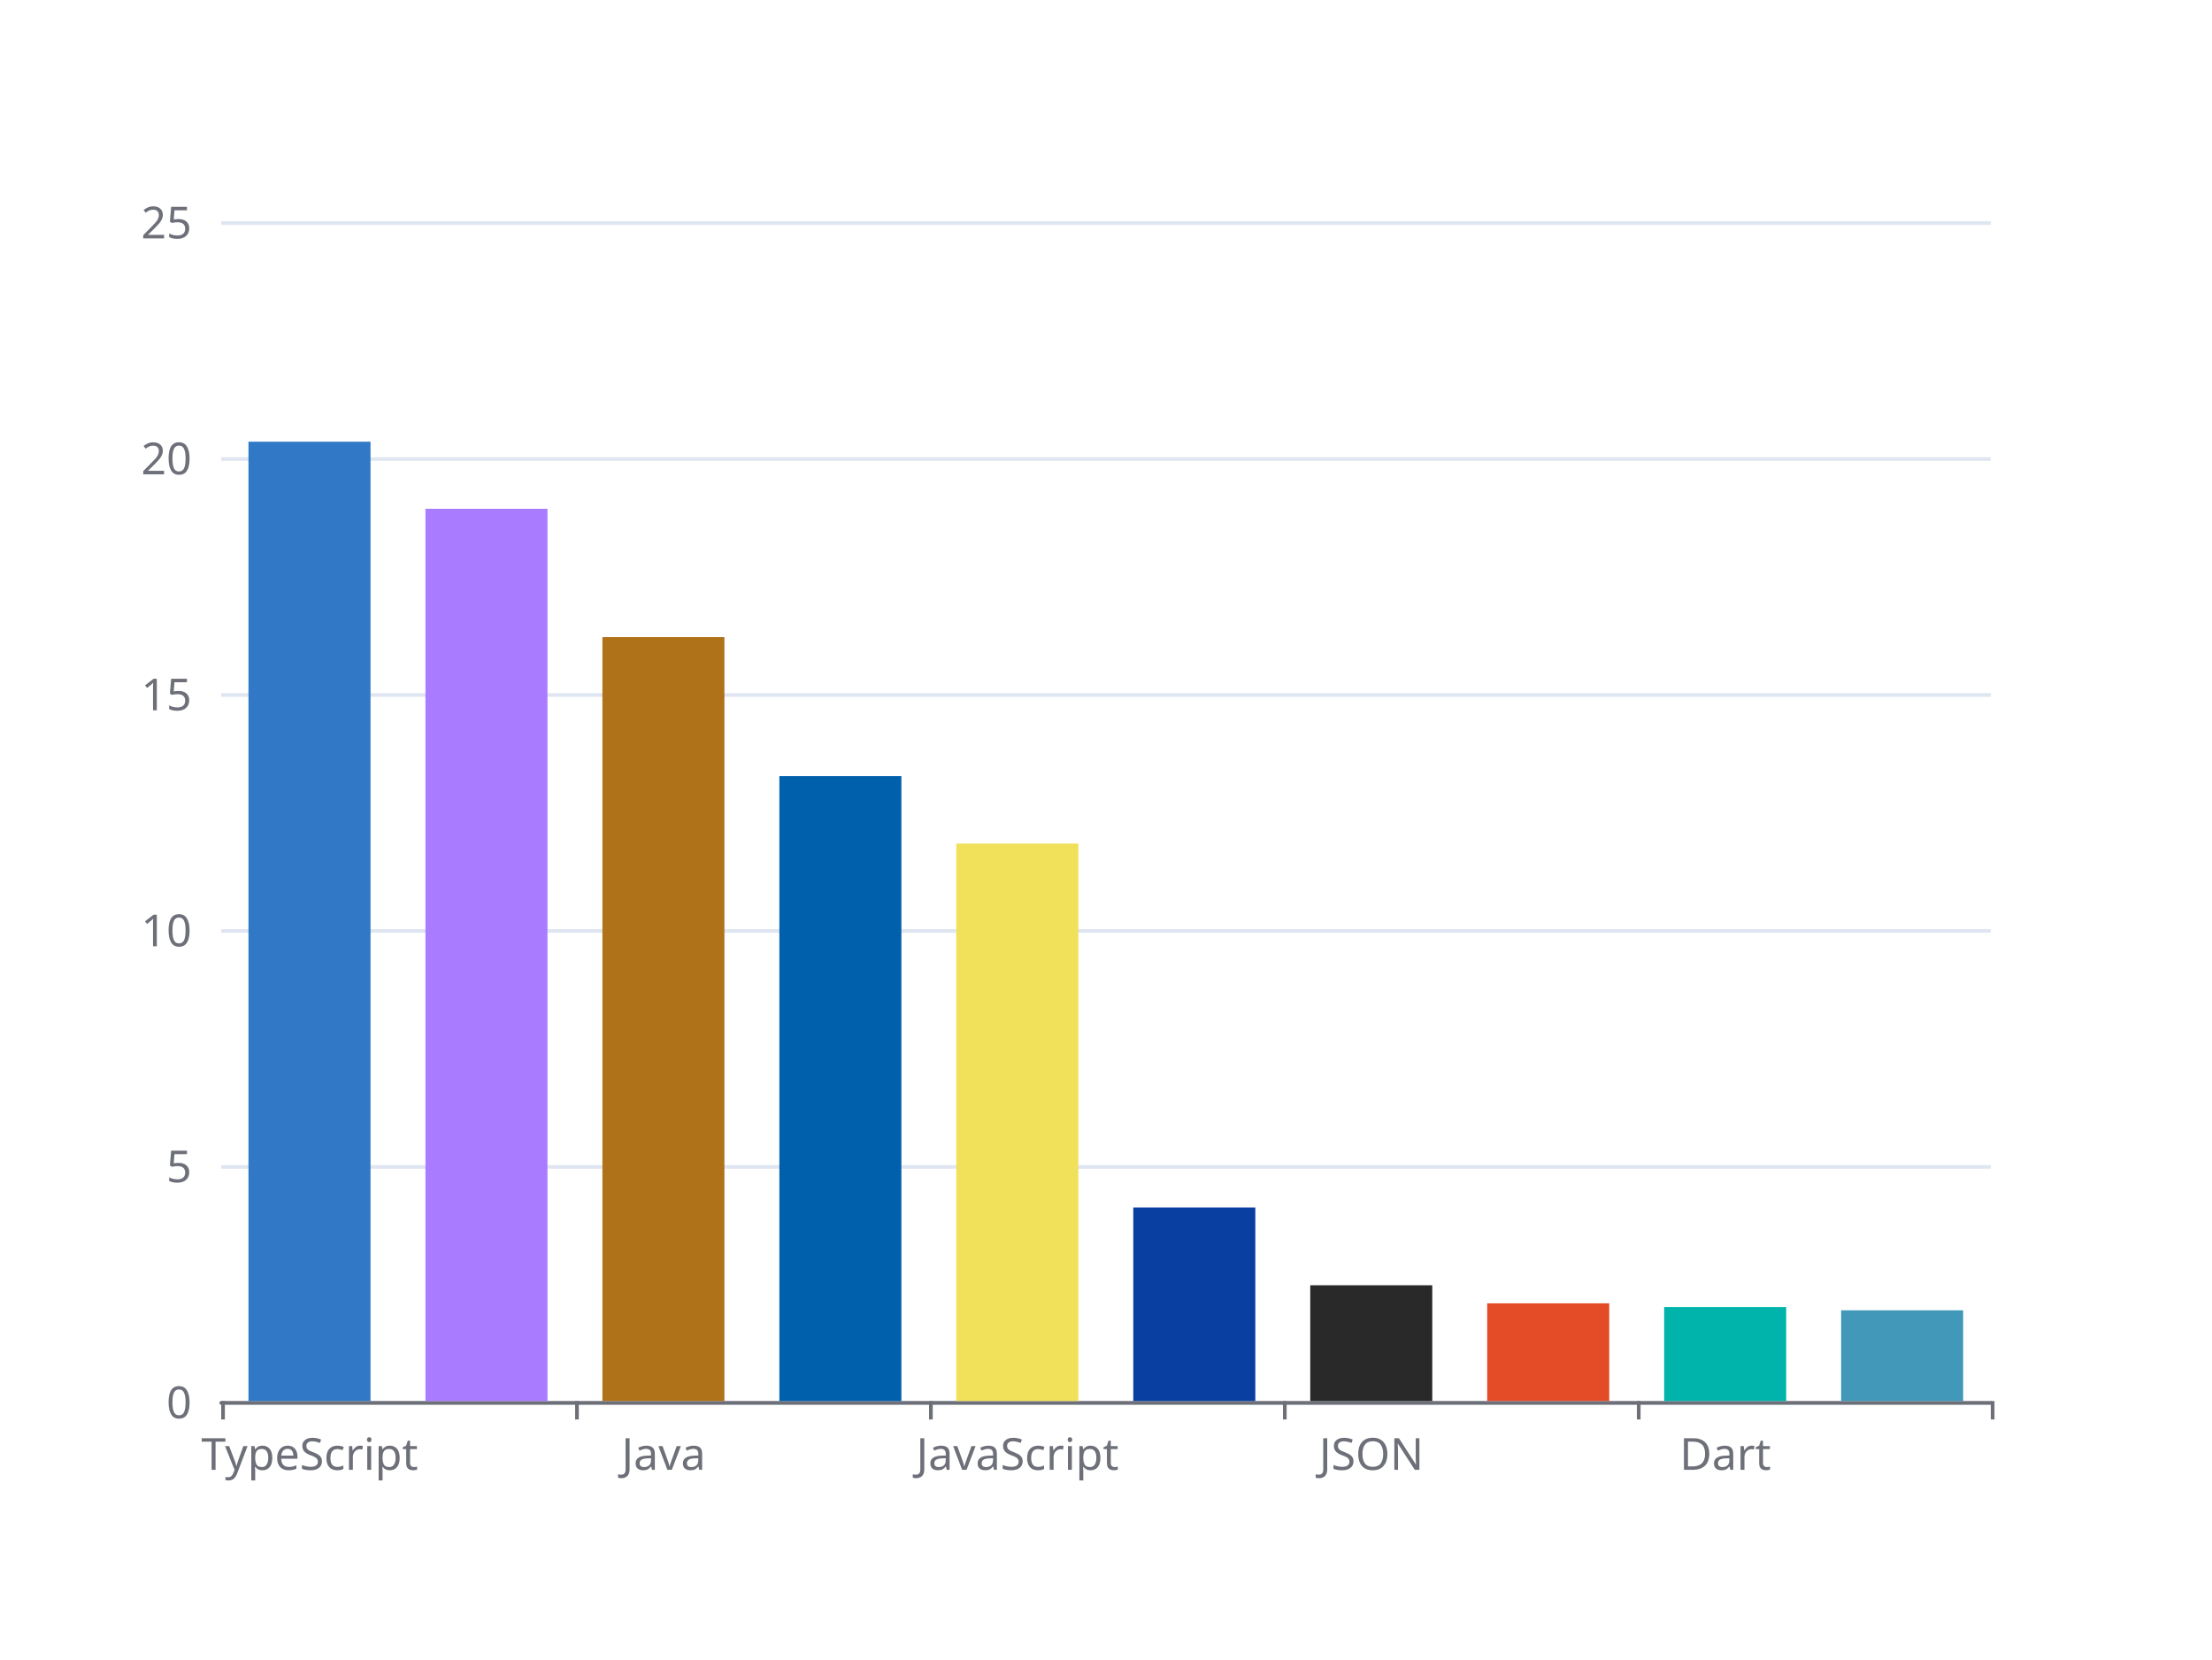
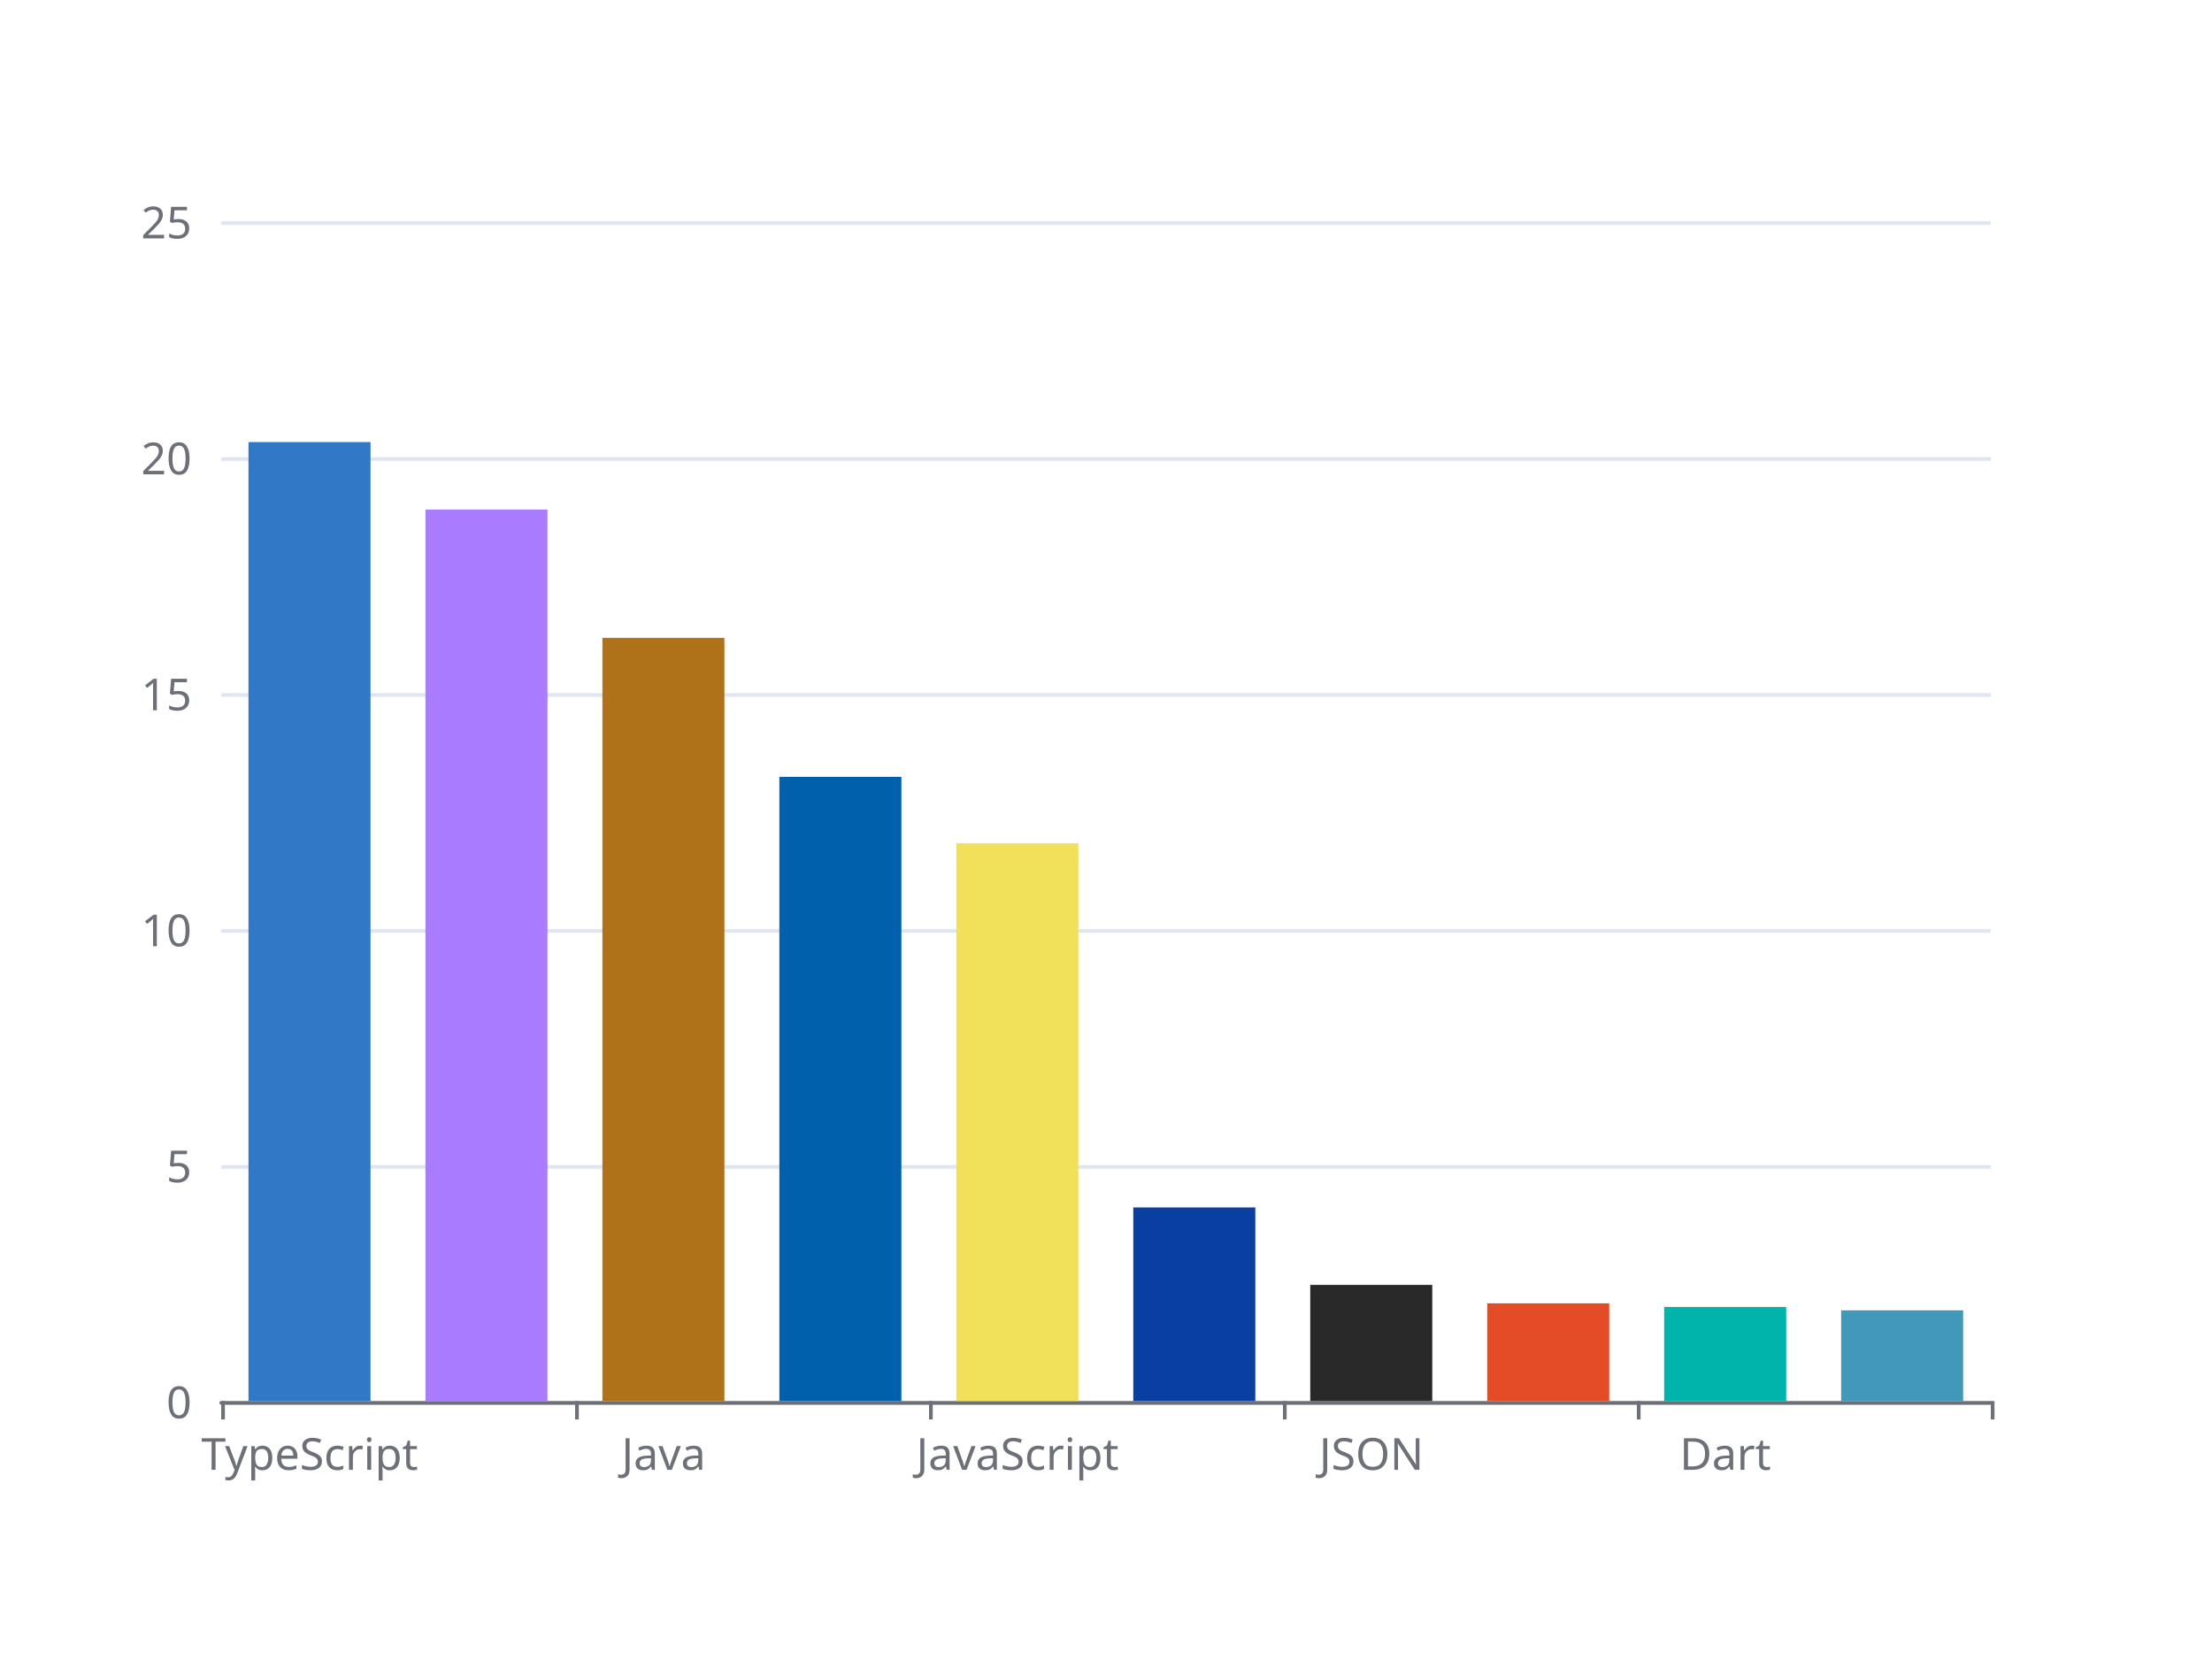
<svg xmlns="http://www.w3.org/2000/svg" width="600" height="450" version="1.1" baseProfile="full" viewBox="0 0 600 450">
  <rect width="600" height="450" x="0" y="0" fill="none" />
-   <path d="M60 380.5L540 380.5" fill="transparent" stroke="#E0E6F1" class="zr7-cls-107" />
-   <path d="M60 316.5L540 316.5" fill="transparent" stroke="#E0E6F1" class="zr7-cls-107" />
-   <path d="M60 252.5L540 252.5" fill="transparent" stroke="#E0E6F1" class="zr7-cls-107" />
-   <path d="M60 188.5L540 188.5" fill="transparent" stroke="#E0E6F1" class="zr7-cls-107" />
-   <path d="M60 124.5L540 124.5" fill="transparent" stroke="#E0E6F1" class="zr7-cls-107" />
-   <path d="M60 60.5L540 60.5" fill="transparent" stroke="#E0E6F1" class="zr7-cls-107" />
-   <path d="M60 380.5L540 380.5" fill="transparent" stroke="#6E7079" stroke-linecap="round" class="zr7-cls-107" />
-   <path d="M60.5 380L60.5 385" fill="transparent" stroke="#6E7079" class="zr7-cls-107" />
-   <path d="M156.5 380L156.5 385" fill="transparent" stroke="#6E7079" class="zr7-cls-107" />
-   <path d="M252.5 380L252.5 385" fill="transparent" stroke="#6E7079" class="zr7-cls-107" />
-   <path d="M348.5 380L348.5 385" fill="transparent" stroke="#6E7079" class="zr7-cls-107" />
-   <path d="M444.5 380L444.5 385" fill="transparent" stroke="#6E7079" class="zr7-cls-107" />
-   <path d="M540.5 380L540.5 385" fill="transparent" stroke="#6E7079" class="zr7-cls-107" />
+   <path d="M60 380.5L540 380.5" fill="transparent" stroke="#E0E6F1" class="zr1-cls-21" />
+   <path d="M60 316.5L540 316.5" fill="transparent" stroke="#E0E6F1" class="zr1-cls-21" />
+   <path d="M60 252.5L540 252.5" fill="transparent" stroke="#E0E6F1" class="zr1-cls-21" />
+   <path d="M60 188.5L540 188.5" fill="transparent" stroke="#E0E6F1" class="zr1-cls-21" />
+   <path d="M60 124.5L540 124.5" fill="transparent" stroke="#E0E6F1" class="zr1-cls-21" />
+   <path d="M60 60.5L540 60.5" fill="transparent" stroke="#E0E6F1" class="zr1-cls-21" />
+   <path d="M60 380.5L540 380.5" fill="transparent" stroke="#6E7079" stroke-linecap="round" class="zr1-cls-21" />
+   <path d="M60.5 380L60.5 385" fill="transparent" stroke="#6E7079" class="zr1-cls-21" />
+   <path d="M156.5 380L156.5 385" fill="transparent" stroke="#6E7079" class="zr1-cls-21" />
+   <path d="M252.5 380L252.5 385" fill="transparent" stroke="#6E7079" class="zr1-cls-21" />
+   <path d="M348.5 380L348.5 385" fill="transparent" stroke="#6E7079" class="zr1-cls-21" />
+   <path d="M444.5 380L444.5 385" fill="transparent" stroke="#6E7079" class="zr1-cls-21" />
+   <path d="M540.5 380L540.5 385" fill="transparent" stroke="#6E7079" class="zr1-cls-21" />
  <text dominant-baseline="central" text-anchor="end" style="font-size:12px;font-family:sans-serif;" transform="translate(52 380)" fill="#6E7079">0</text>
  <text dominant-baseline="central" text-anchor="end" style="font-size:12px;font-family:sans-serif;" transform="translate(52 316)" fill="#6E7079">5</text>
  <text dominant-baseline="central" text-anchor="end" style="font-size:12px;font-family:sans-serif;" transform="translate(52 252)" fill="#6E7079">10</text>
  <text dominant-baseline="central" text-anchor="end" style="font-size:12px;font-family:sans-serif;" transform="translate(52 188)" fill="#6E7079">15</text>
  <text dominant-baseline="central" text-anchor="end" style="font-size:12px;font-family:sans-serif;" transform="translate(52 124)" fill="#6E7079">20</text>
  <text dominant-baseline="central" text-anchor="end" style="font-size:12px;font-family:sans-serif;" transform="translate(52 60)" fill="#6E7079">25</text>
  <text dominant-baseline="central" text-anchor="middle" style="font-size:12px;font-family:sans-serif;" y="6" transform="translate(84 388)" fill="#6E7079">TypeScript</text>
  <text dominant-baseline="central" text-anchor="middle" style="font-size:12px;font-family:sans-serif;" y="6" transform="translate(180 388)" fill="#6E7079">Java</text>
  <text dominant-baseline="central" text-anchor="middle" style="font-size:12px;font-family:sans-serif;" y="6" transform="translate(276 388)" fill="#6E7079">JavaScript</text>
  <text dominant-baseline="central" text-anchor="middle" style="font-size:12px;font-family:sans-serif;" y="6" transform="translate(372 388)" fill="#6E7079">JSON</text>
  <text dominant-baseline="central" text-anchor="middle" style="font-size:12px;font-family:sans-serif;" y="6" transform="translate(468 388)" fill="#6E7079">Dart</text>
-   <path d="M67.4 380l33.1 0l0 -260.2l-33.1 0Z" fill="#3178c6" ecmeta_series_index="0" ecmeta_data_index="0" ecmeta_ssr_type="chart" class="zr7-cls-108 zr7-cls-109" />
-   <path d="M115.4 380l33.1 0l0 -242l-33.1 0Z" fill="#A97BFF" ecmeta_series_index="0" ecmeta_data_index="1" ecmeta_ssr_type="chart" class="zr7-cls-110 zr7-cls-111" />
-   <path d="M163.4 380l33.1 0l0 -207.2l-33.1 0Z" fill="#b07219" ecmeta_series_index="0" ecmeta_data_index="2" ecmeta_ssr_type="chart" class="zr7-cls-112 zr7-cls-113" />
-   <path d="M211.4 380l33.1 0l0 -169.5l-33.1 0Z" fill="#0060ac" ecmeta_series_index="0" ecmeta_data_index="3" ecmeta_ssr_type="chart" class="zr7-cls-114 zr7-cls-115" />
-   <path d="M259.4 380l33.1 0l0 -151.2l-33.1 0Z" fill="#f1e05a" ecmeta_series_index="0" ecmeta_data_index="4" ecmeta_ssr_type="chart" class="zr7-cls-116 zr7-cls-117" />
-   <path d="M307.4 380l33.1 0l0 -52.5l-33.1 0Z" fill="#083fa1" ecmeta_series_index="0" ecmeta_data_index="5" ecmeta_ssr_type="chart" class="zr7-cls-118 zr7-cls-119" />
-   <path d="M355.4 380l33.1 0l0 -31.4l-33.1 0Z" fill="#292929" ecmeta_series_index="0" ecmeta_data_index="6" ecmeta_ssr_type="chart" class="zr7-cls-120 zr7-cls-121" />
-   <path d="M403.4 380l33.1 0l0 -26.5l-33.1 0Z" fill="#e34c26" ecmeta_series_index="0" ecmeta_data_index="7" ecmeta_ssr_type="chart" class="zr7-cls-122 zr7-cls-123" />
-   <path d="M451.4 380l33.1 0l0 -25.5l-33.1 0Z" fill="#00B4AB" ecmeta_series_index="0" ecmeta_data_index="8" ecmeta_ssr_type="chart" class="zr7-cls-124 zr7-cls-125" />
-   <path d="M499.4 380l33.1 0l0 -24.6l-33.1 0Z" fill="#4298b8" ecmeta_series_index="0" ecmeta_data_index="9" ecmeta_ssr_type="chart" class="zr7-cls-126 zr7-cls-127" />
+   <path d="M67.4 380l33.1 0l0 -260.1l-33.1 0Z" fill="#3178c6" ecmeta_series_index="0" ecmeta_data_index="0" ecmeta_ssr_type="chart" class="zr1-cls-22 zr1-cls-23" />
+   <path d="M115.4 380l33.1 0l0 -241.8l-33.1 0Z" fill="#A97BFF" ecmeta_series_index="0" ecmeta_data_index="1" ecmeta_ssr_type="chart" class="zr1-cls-24 zr1-cls-25" />
+   <path d="M163.4 380l33.1 0l0 -207l-33.1 0Z" fill="#b07219" ecmeta_series_index="0" ecmeta_data_index="2" ecmeta_ssr_type="chart" class="zr1-cls-26 zr1-cls-27" />
+   <path d="M211.4 380l33.1 0l0 -169.3l-33.1 0Z" fill="#0060ac" ecmeta_series_index="0" ecmeta_data_index="3" ecmeta_ssr_type="chart" class="zr1-cls-28 zr1-cls-29" />
+   <path d="M259.4 380l33.1 0l0 -151.3l-33.1 0Z" fill="#f1e05a" ecmeta_series_index="0" ecmeta_data_index="4" ecmeta_ssr_type="chart" class="zr1-cls-30 zr1-cls-31" />
+   <path d="M307.4 380l33.1 0l0 -52.5l-33.1 0Z" fill="#083fa1" ecmeta_series_index="0" ecmeta_data_index="5" ecmeta_ssr_type="chart" class="zr1-cls-32 zr1-cls-33" />
+   <path d="M355.4 380l33.1 0l0 -31.5l-33.1 0Z" fill="#292929" ecmeta_series_index="0" ecmeta_data_index="6" ecmeta_ssr_type="chart" class="zr1-cls-34 zr1-cls-35" />
+   <path d="M403.4 380l33.1 0l0 -26.5l-33.1 0Z" fill="#e34c26" ecmeta_series_index="0" ecmeta_data_index="7" ecmeta_ssr_type="chart" class="zr1-cls-36 zr1-cls-37" />
+   <path d="M451.4 380l33.1 0l0 -25.5l-33.1 0Z" fill="#00B4AB" ecmeta_series_index="0" ecmeta_data_index="8" ecmeta_ssr_type="chart" class="zr1-cls-38 zr1-cls-39" />
+   <path d="M499.4 380l33.1 0l0 -24.6l-33.1 0Z" fill="#4298b8" ecmeta_series_index="0" ecmeta_data_index="9" ecmeta_ssr_type="chart" class="zr1-cls-40 zr1-cls-41" />
</svg>
